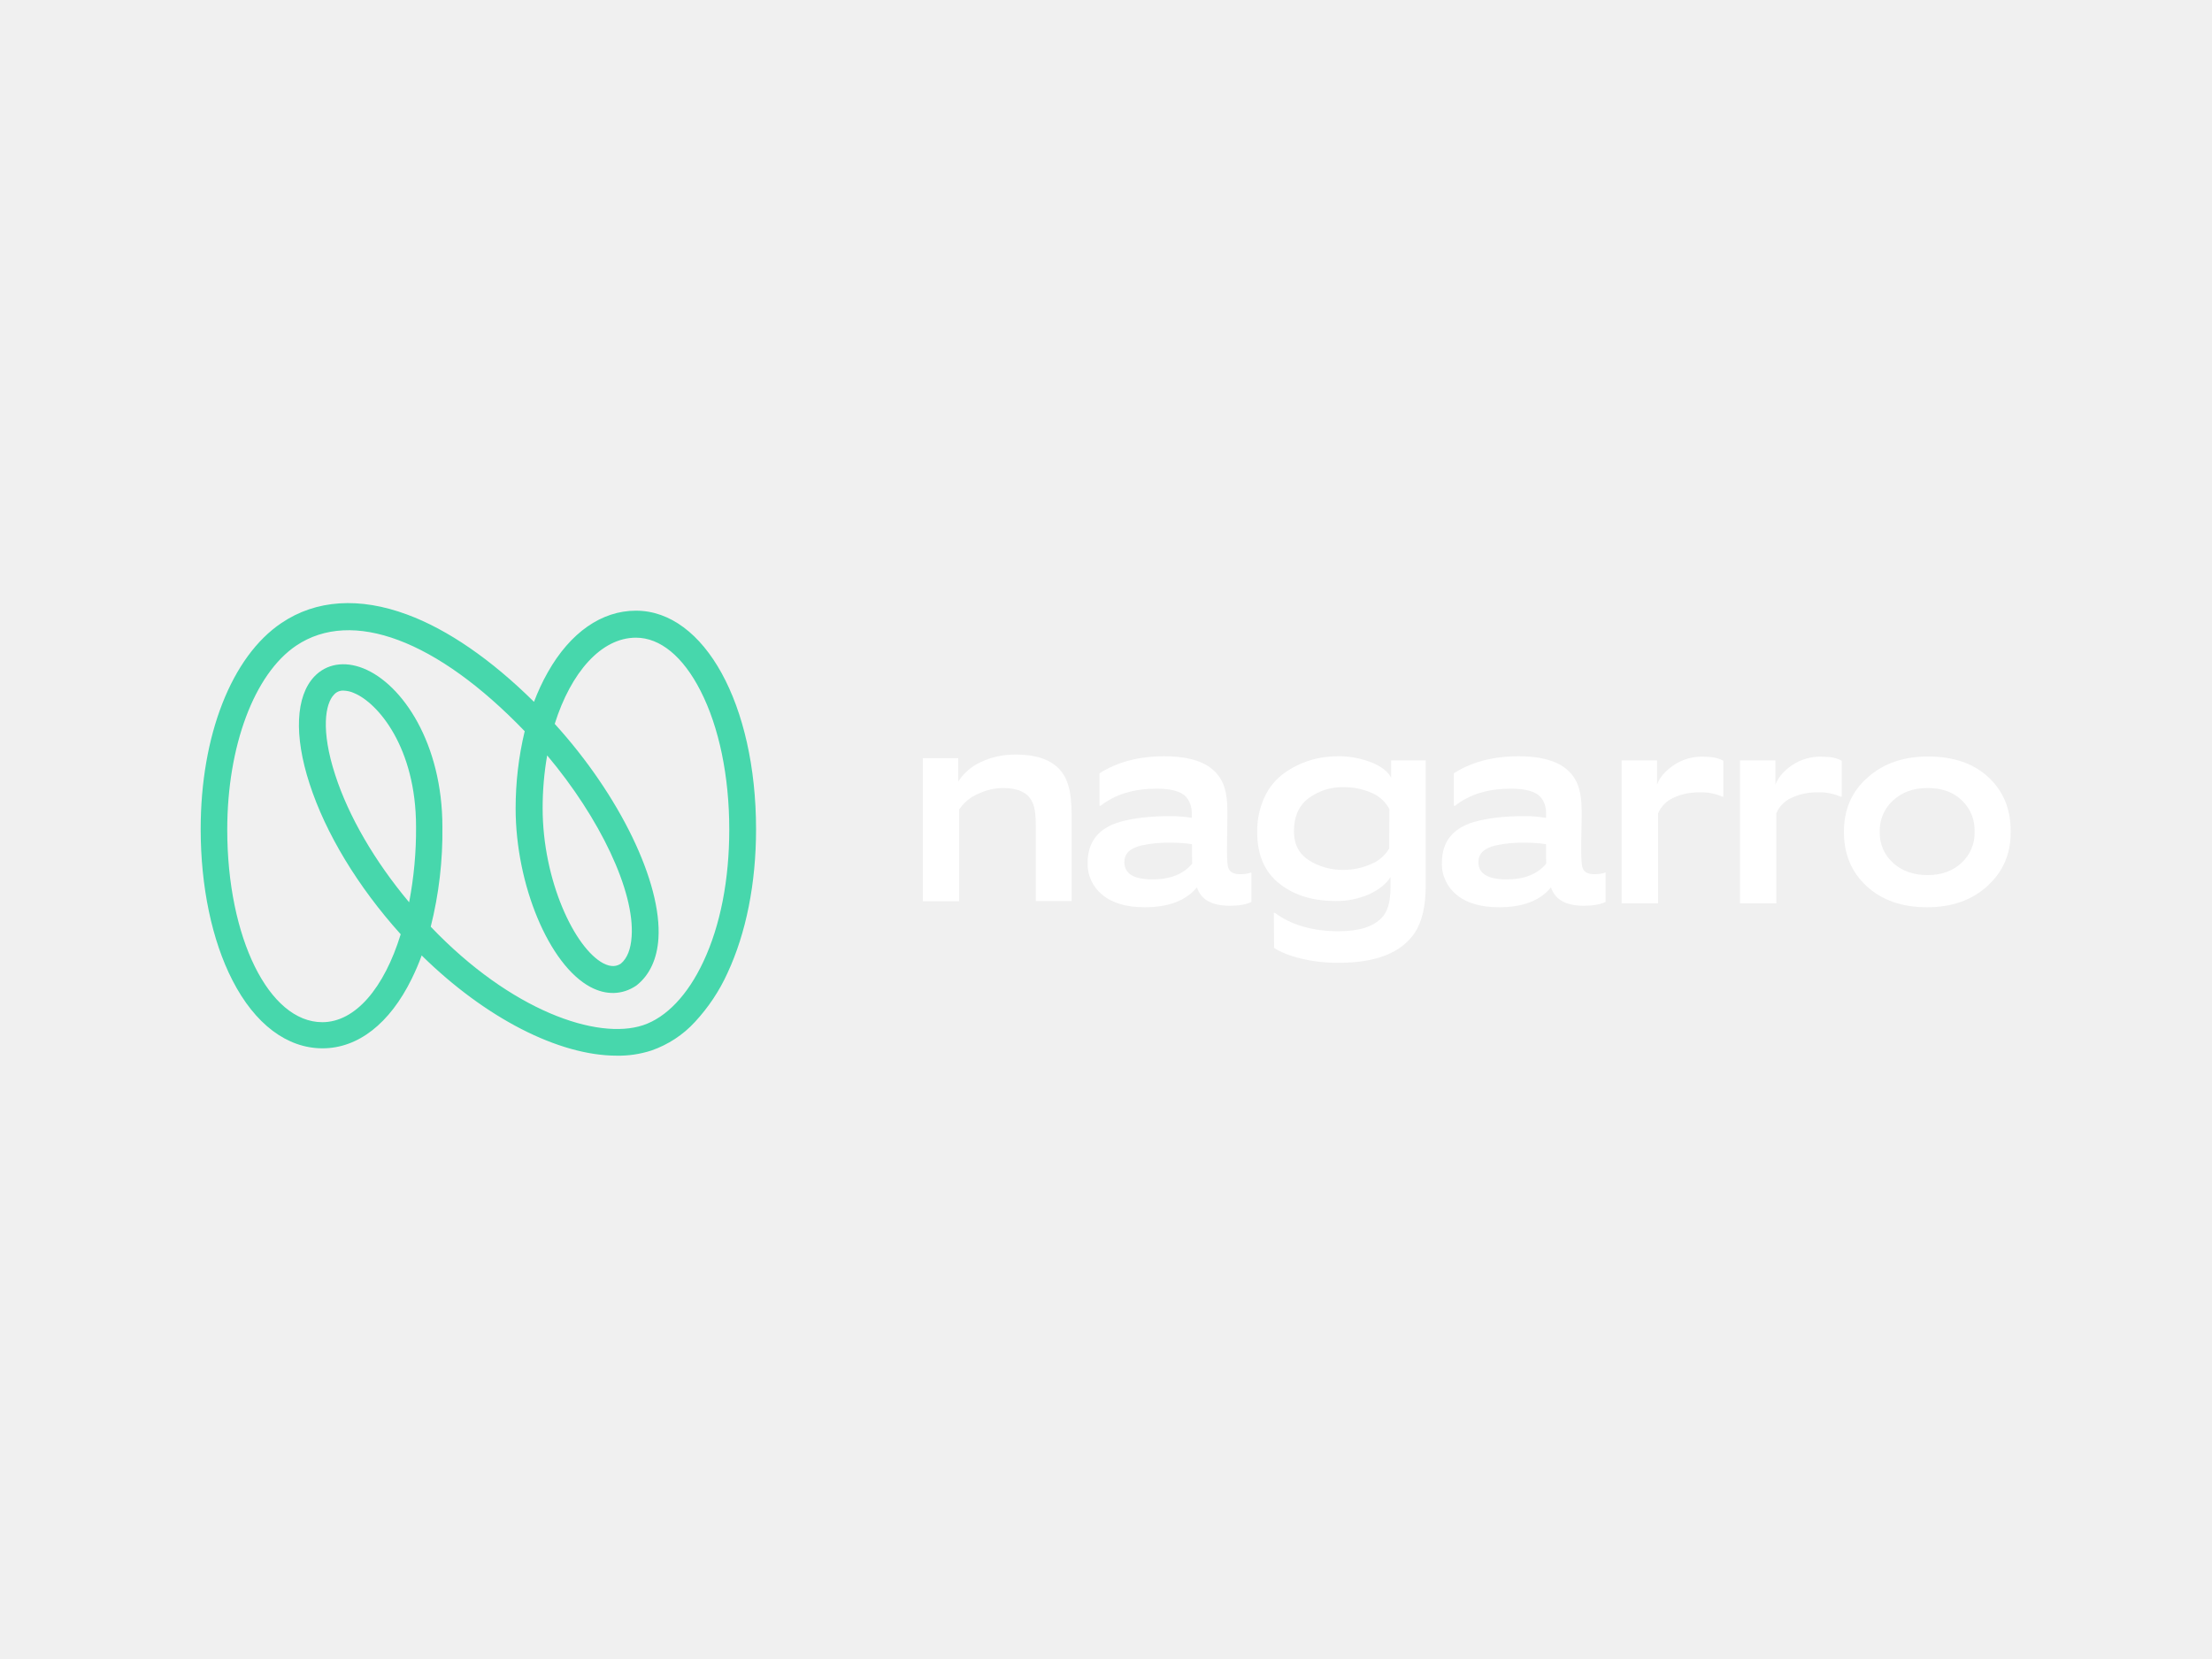
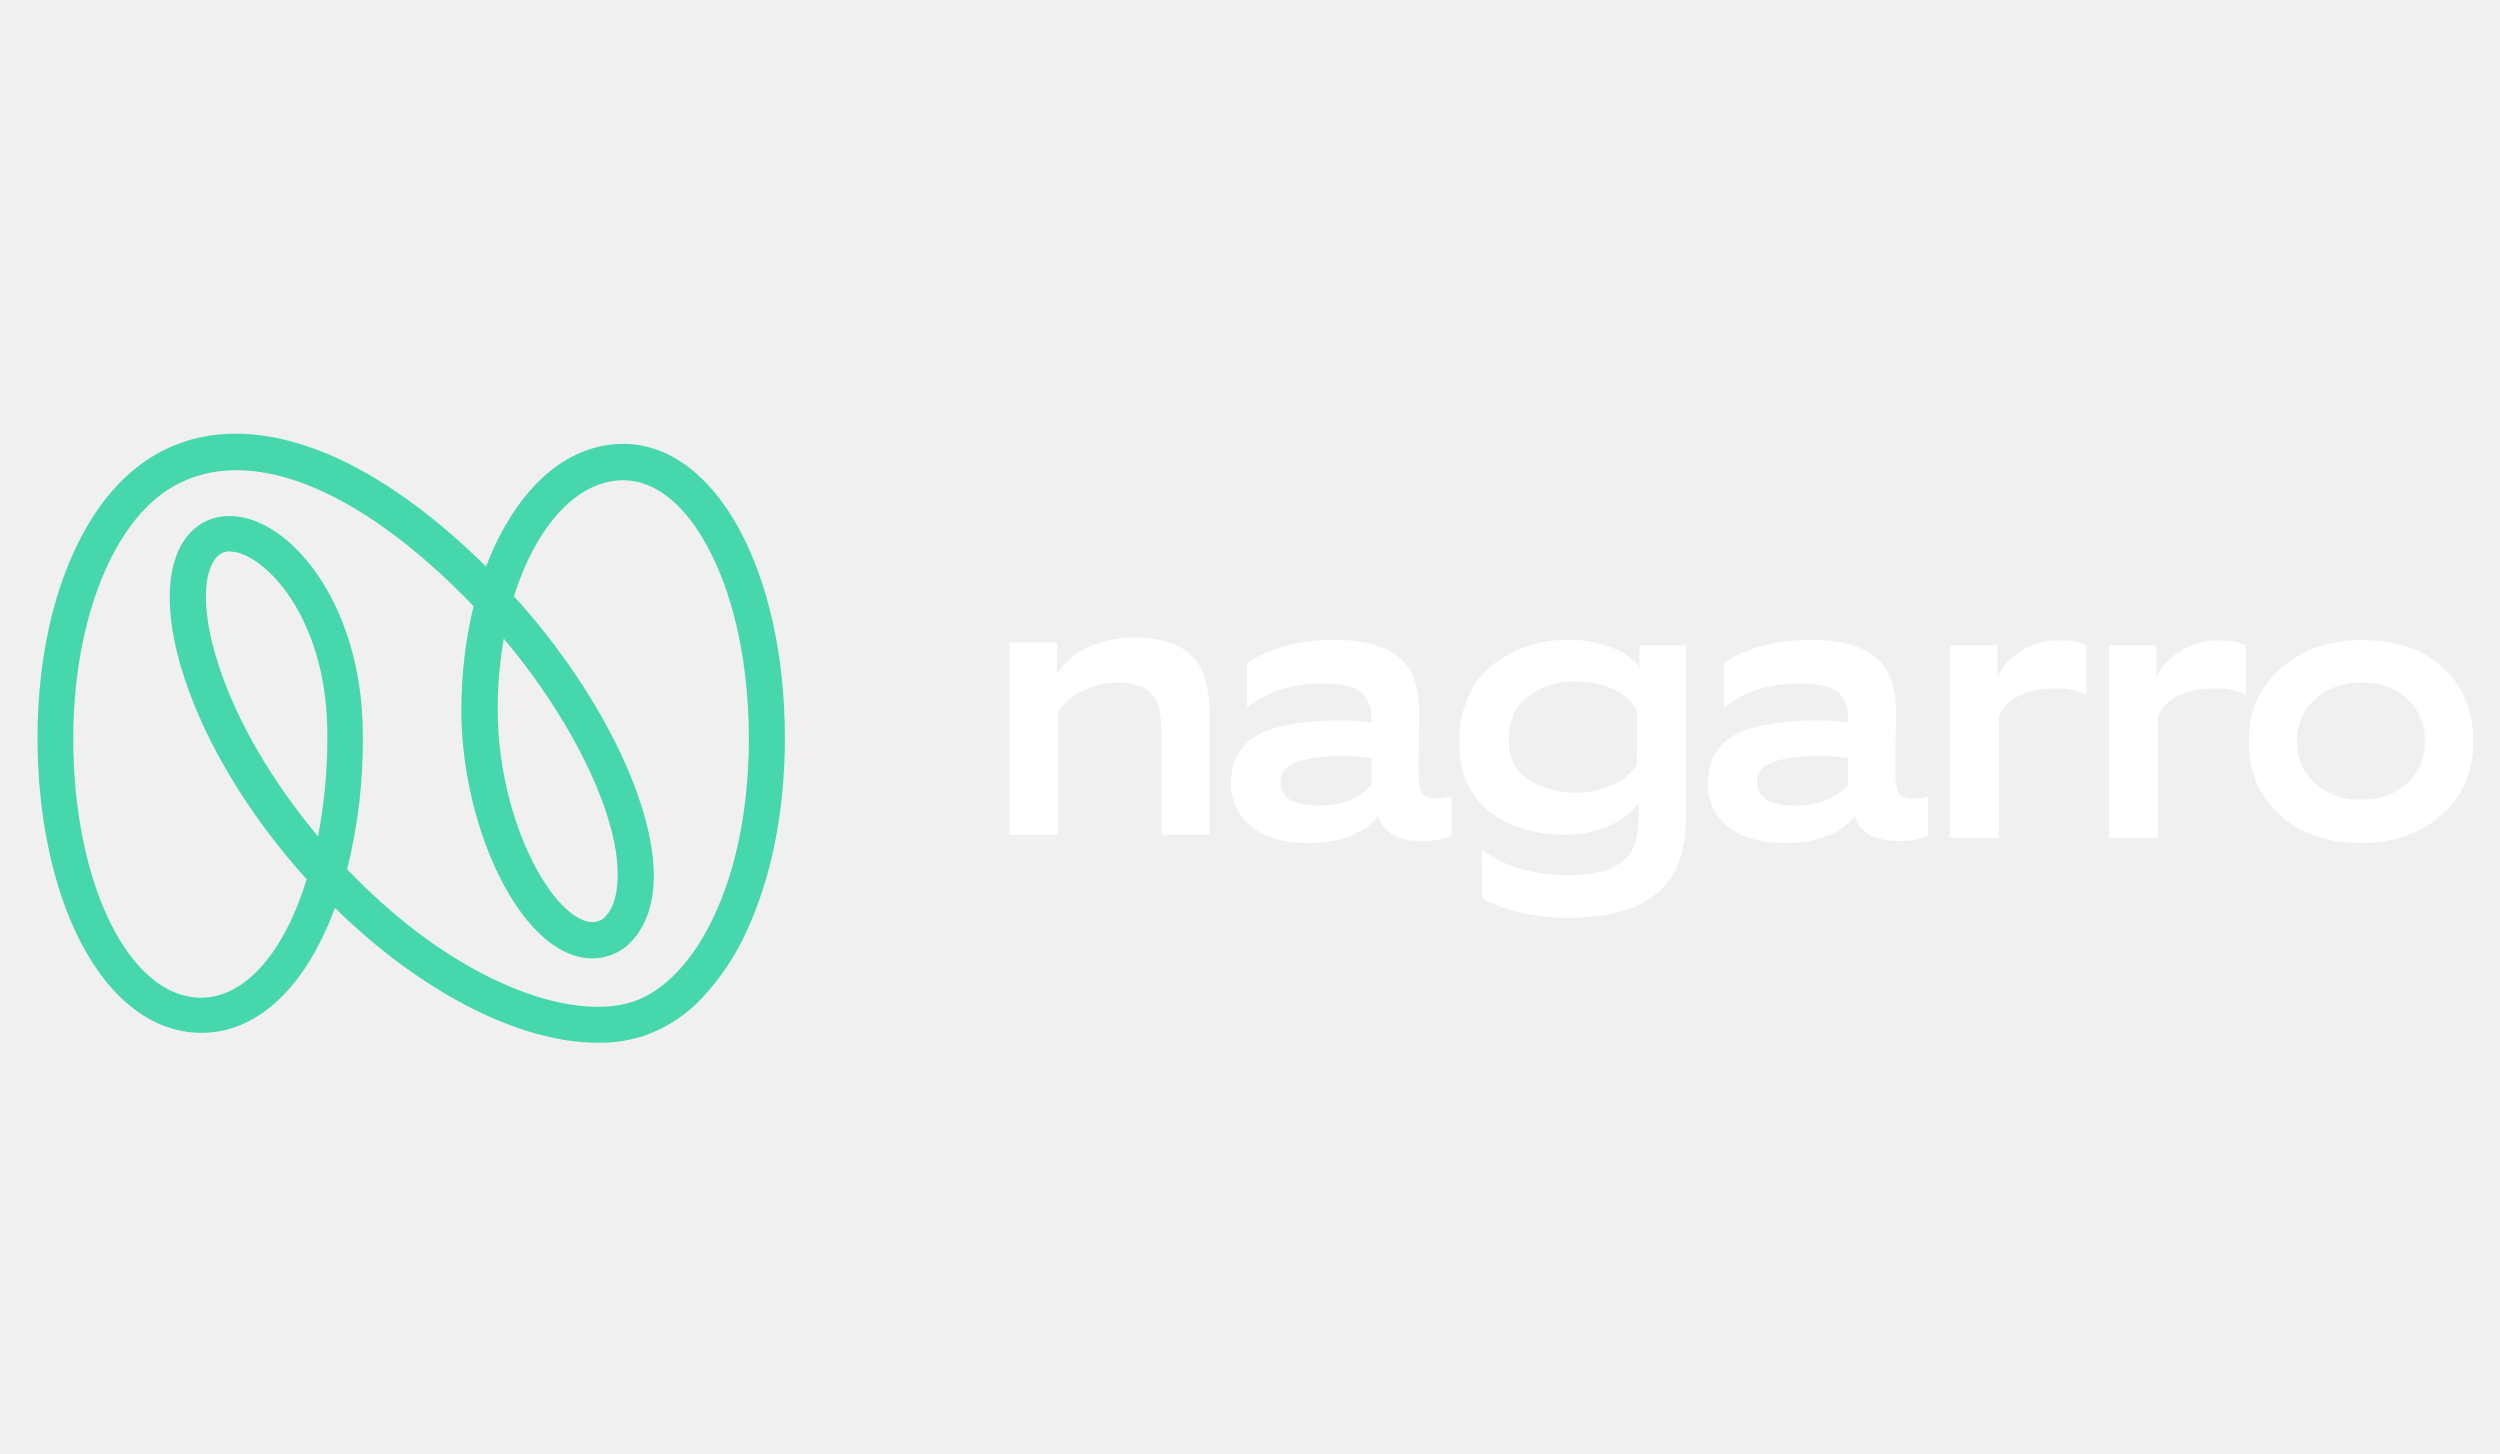
- <svg xmlns="http://www.w3.org/2000/svg" version="1.1" id="Layer_1" x="0px" y="0px" viewBox="0 0 1024 768" style="enable-background:new 0 0 1024 768;" xml:space="preserve">
+ <svg xmlns="http://www.w3.org/2000/svg" version="1.1" id="Layer_1" x="0px" y="0px" viewBox="80 130 860 500" style="enable-background:new 0 0 1024 768;" xml:space="preserve">
  <style type="text/css">
	.st0{fill:#FFFFFF;}
	.st1{fill:#47D7AC;}
</style>
  <path class="st0" d="M427.2,417.2V351h16.4v10.8c2.5-3.9,6.2-7.1,10.4-9c5-2.4,10.5-3.5,16.1-3.5c13.5,0,21.6,4.7,24.4,14.1  c1.1,3.5,1.6,8.3,1.6,14.5v39.2h-16.6V382c0-5.3-0.6-9.1-1.9-11.2c-2-4-6.5-6-13.3-6c-4,0-8,1-11.7,2.8c-3.5,1.5-6.5,4-8.6,7.2v42.4  L427.2,417.2L427.2,417.2z" />
  <path class="st0" d="M569.3,419.3c-8.3,0-13.3-2.8-15.2-8.5C549,416.9,541,420,530,420c-8.4,0-15-1.9-19.6-5.7  c-4.5-3.6-7.1-9.1-6.9-14.9c0-9.7,5-16,14.9-18.9c6.3-1.8,14.2-2.7,23.6-2.7c3.3,0,6.5,0.3,9.7,0.8v-2.1c0.1-2.8-0.9-5.6-2.7-7.7  c-2.4-2.5-6.9-3.7-13.6-3.7c-10.5,0-19.1,2.6-25.9,7.9H509v-15c8.1-5.2,18.1-7.9,30-7.9c9.6,0,16.8,1.8,21.6,5.5  c2.6,2,4.6,4.6,5.8,7.7s1.8,7.2,1.8,12.5c0,1.6,0,4.5-0.1,8.6c0,4.1-0.1,7-0.1,8.7c0,4.9,0.2,7.8,0.7,8.8c0.7,1.9,2.5,2.8,5.3,2.8  c1.8,0,3.6-0.2,5.3-0.8v13.6C577,418.7,573.6,419.3,569.3,419.3z M551.8,390.8c-3.2-0.5-6.4-0.7-9.6-0.7c-4.7-0.1-9.3,0.3-13.8,1.3  c-5.2,1.2-7.9,3.7-7.9,7.7c0,5.3,4.3,8,13,8c8.2,0,14.3-2.4,18.4-7.3C551.8,398.1,551.8,395.1,551.8,390.8z" />
  <path class="st0" d="M589.7,422.6h0.5c7.7,5.7,17.6,8.5,29.6,8.5c9.3,0,16-2.1,19.9-6.3c2.7-2.8,4-7.4,4-13.9V406  c-1.9,3.1-5.1,5.7-9.7,7.9c-5,2.2-10.3,3.3-15.8,3.2c-10.6,0-19.2-2.7-26-8.1S582,395.7,582,385.3c-0.1-5.6,1-11.2,3.4-16.3  c2-4.4,5.1-8.2,9.1-11.1c3.6-2.6,7.7-4.6,11.9-5.9s8.5-1.9,12.9-1.9c5.3-0.1,10.5,0.9,15.5,2.8c4.6,1.9,7.7,4.2,9.2,7.1v-8h16v58.1  c0,9.4-1.7,16.7-5.2,21.9c-6.2,9.1-17.9,13.7-34.9,13.7c-6,0.1-12-0.6-17.8-2c-5.3-1.3-9.4-3-12.3-4.9L589.7,422.6z M643.2,374.6  c-1.7-3.3-4.6-6-8.1-7.5c-4-1.8-8.4-2.7-12.9-2.7c-5.9-0.2-11.6,1.6-16.4,5.1c-4.5,3.4-6.8,8.5-6.8,15.3c0,5.9,2.2,10.3,6.7,13.3  c4.8,3.1,10.5,4.7,16.2,4.6c4.4,0,8.8-0.9,12.8-2.7c3.5-1.4,6.4-3.9,8.4-7.2L643.2,374.6z" />
  <path class="st0" d="M733.2,419.3c-8.3,0-13.3-2.8-15.2-8.5c-5,6.1-13,9.2-24,9.2c-8.4,0-15-1.9-19.6-5.7c-4.5-3.6-7.1-9.1-6.9-14.9  c0-9.7,5-16,14.9-18.9c6.3-1.8,14.2-2.7,23.6-2.7c3.3,0,6.5,0.3,9.7,0.8v-2.1c0.1-2.8-0.8-5.6-2.7-7.7c-2.4-2.5-6.9-3.7-13.6-3.7  c-10.5,0-19.1,2.6-25.8,7.9H673v-15c8.1-5.2,18.1-7.9,30-7.9c9.6,0,16.8,1.8,21.6,5.5c2.6,2,4.6,4.6,5.8,7.7s1.8,7.2,1.8,12.5  c0,1.6,0,4.5-0.1,8.6s-0.1,7-0.1,8.7c0,4.9,0.2,7.8,0.7,8.8c0.7,1.9,2.5,2.8,5.3,2.8c1.8,0,3.6-0.2,5.3-0.8v13.6  C740.9,418.7,737.5,419.3,733.2,419.3z M715.7,390.8c-3.2-0.5-6.4-0.7-9.6-0.7c-4.7-0.1-9.3,0.3-13.8,1.3c-5.2,1.2-7.9,3.7-7.9,7.7  c0,5.3,4.3,8,13,8c8.2,0,14.3-2.4,18.4-7.3C715.7,398.1,715.7,395.1,715.7,390.8z" />
  <path class="st0" d="M750.7,418.2V352h16.4v11.2c1.2-3.3,3.8-6.3,7.6-8.9c4.1-2.8,9-4.2,14-4c3.9,0,6.9,0.6,9.1,1.9v16.6h-0.5  c-3.2-1.4-6.6-2.1-10.1-2c-4.4-0.1-8.7,0.7-12.7,2.6c-3.1,1.4-5.6,4-6.9,7.1v41.7L750.7,418.2z" />
  <path class="st0" d="M805.5,418.2V352h16.4v11.2c1.3-3.3,3.8-6.3,7.6-8.9c4.1-2.8,9-4.2,14-4c3.9,0,6.9,0.6,9.1,1.9v16.6H852  c-3.2-1.4-6.6-2.1-10.1-2c-4.4-0.1-8.7,0.7-12.7,2.6c-3.1,1.4-5.6,4-6.9,7.1v41.7L805.5,418.2z" />
  <path class="st0" d="M920.1,410.1c-7.2,6.6-16.5,9.9-28,9.9s-20.8-3.2-27.9-9.7c-7.1-6.5-10.6-14.9-10.6-25.2  c0-10.3,3.6-18.7,10.9-25.1c7.2-6.5,16.6-9.8,28-9.8c11.8,0,21.1,3.2,28,9.6s10.4,14.8,10.3,25.3  C930.9,395.2,927.3,403.5,920.1,410.1z M908.2,370.5c-4-3.8-9.1-5.7-15.8-5.7s-11.8,1.9-16,5.7c-4.1,3.7-6.4,9-6.2,14.5  c-0.2,5.6,2.1,10.9,6.3,14.6s9.4,5.5,15.8,5.5c6.6,0,11.7-1.9,15.8-5.7c4-3.7,6.2-9,6-14.4C914.3,379.6,912.2,374.3,908.2,370.5  L908.2,370.5z" />
  <path class="st1" d="M285.5,488.7c-26.7,0-60.7-17.3-90.3-46.4c-1.3,3.7-2.9,7.3-4.6,10.8c-10.2,20.8-24.9,32.2-41.3,32.2  s-31.3-11.2-41.7-31.5c-9.5-18.5-14.7-43.4-14.7-70c0-43.3,14.3-79.9,37.4-95.4c16-10.8,36.1-12.1,58.2-3.9  c18.7,6.9,38.9,20.8,58.7,40.4c1.8-4.7,3.9-9.3,6.4-13.7c10.4-18.4,24.9-28.5,40.8-28.5c31.7,0,55.6,43.5,55.6,101.2  c0,25-4.6,48-13.2,66.5c-3.8,8.4-8.9,16-15.1,22.7c-5.5,6-12.4,10.5-20.1,13.2C296.3,488,291,488.8,285.5,488.7z M199.4,429  c37.2,39,77.2,52.6,98.3,45.6c10.8-3.6,20.7-14,27.9-29.4c7.9-16.8,12-38,12-61.2c0-24.6-4.7-47.4-13.3-64.2  c-8.1-15.9-18.7-24.6-29.9-24.6c-16.1,0-30.1,16.1-37.6,39.9c30,33,49.7,73.5,48,99.4c-0.6,9.3-4,16.7-9.8,21.4l-0.5,0.4  c-6.4,4.3-13.9,4.5-21.2,0.6c-19.1-10.2-34.6-47.3-34.6-82.7c0-12,1.4-24,4.2-35.7c-40.6-42.2-79.9-57-105.8-39.6  c-19.4,13.1-31.9,46.5-31.9,85.2c0,50,19.3,89.1,44,89.1c15.4,0,28.7-16,36.3-40.7c-19.9-22.1-34.8-46.8-42.2-69.7  c-7.3-22.4-6.4-40.5,2.2-49.6c5.6-5.9,13.9-7.3,22.7-3.8c18.2,7.3,36.6,34.9,36.6,73.4C205,398.3,203.2,413.9,199.4,429z   M253.3,349.7c-1.4,8-2.1,16.2-2.1,24.4c0,33.5,14.8,64.7,28,71.8c4,2.1,6.5,1.3,8.2,0.2c3-2.5,4.6-6.7,5-12.5  C293.9,412.6,277.7,378.7,253.3,349.7L253.3,349.7z M159.1,319.7c-1.7-0.1-3.4,0.6-4.5,1.9c-4,4.1-6.2,16.4,0.6,37.2  c6.2,19.1,18.2,39.8,34.2,58.9c2.2-11.5,3.3-23.3,3.2-35c0-36.7-17.7-57.4-28.8-61.9C162.3,320.1,160.7,319.8,159.1,319.7  L159.1,319.7z" />
</svg>
